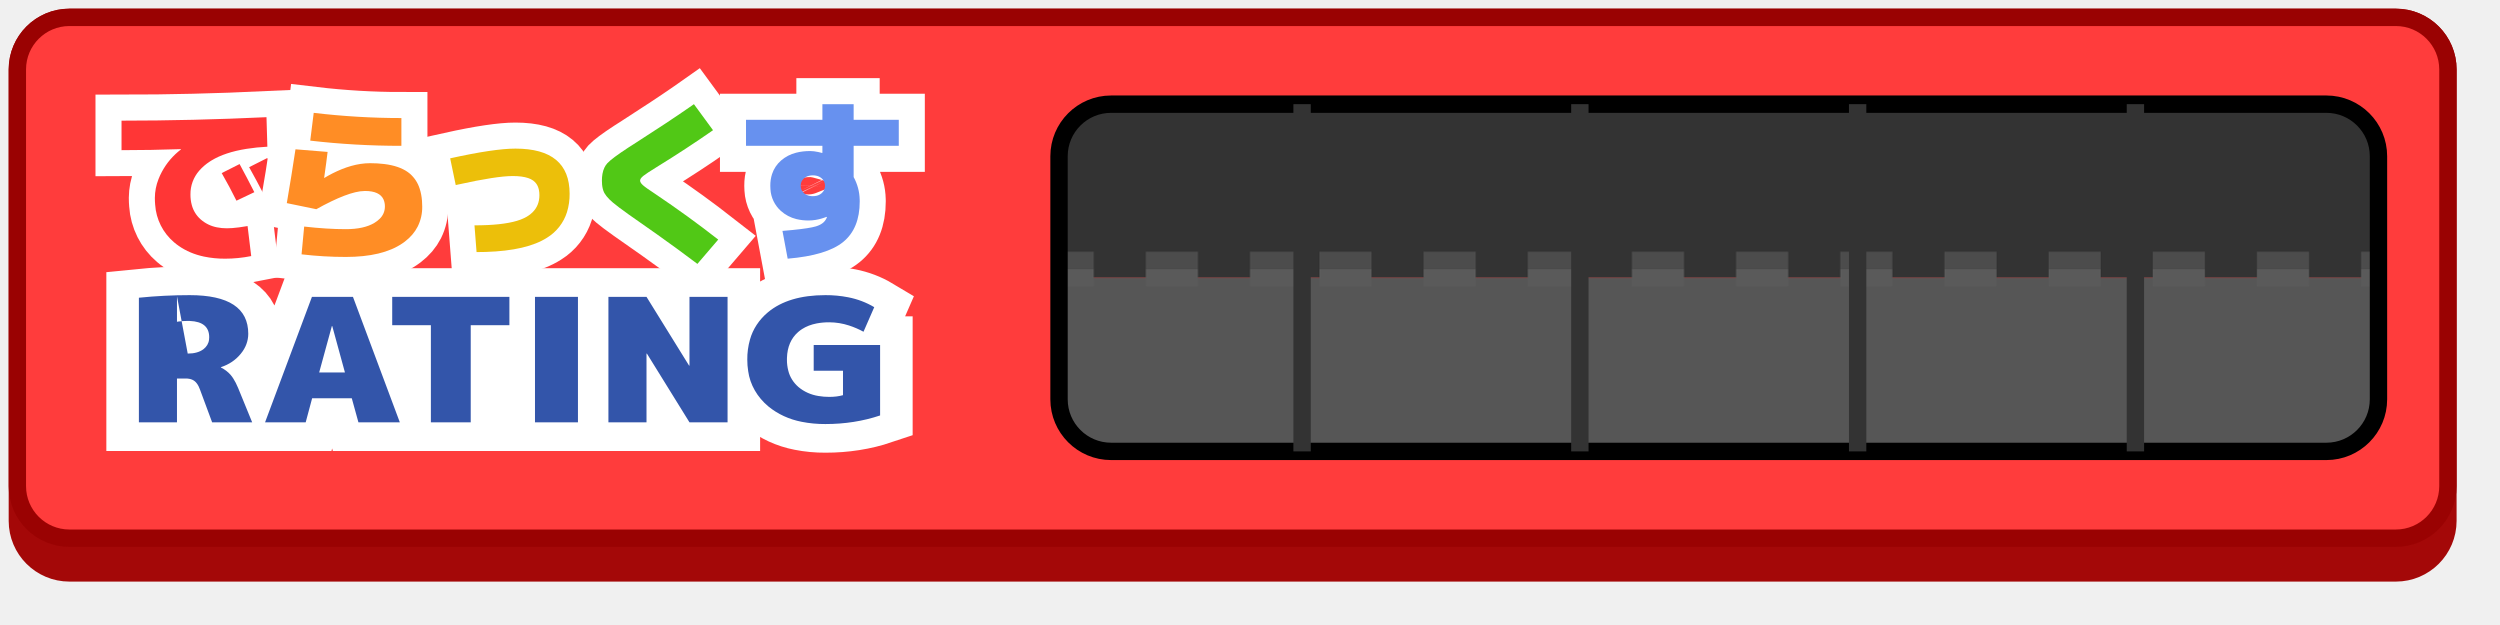
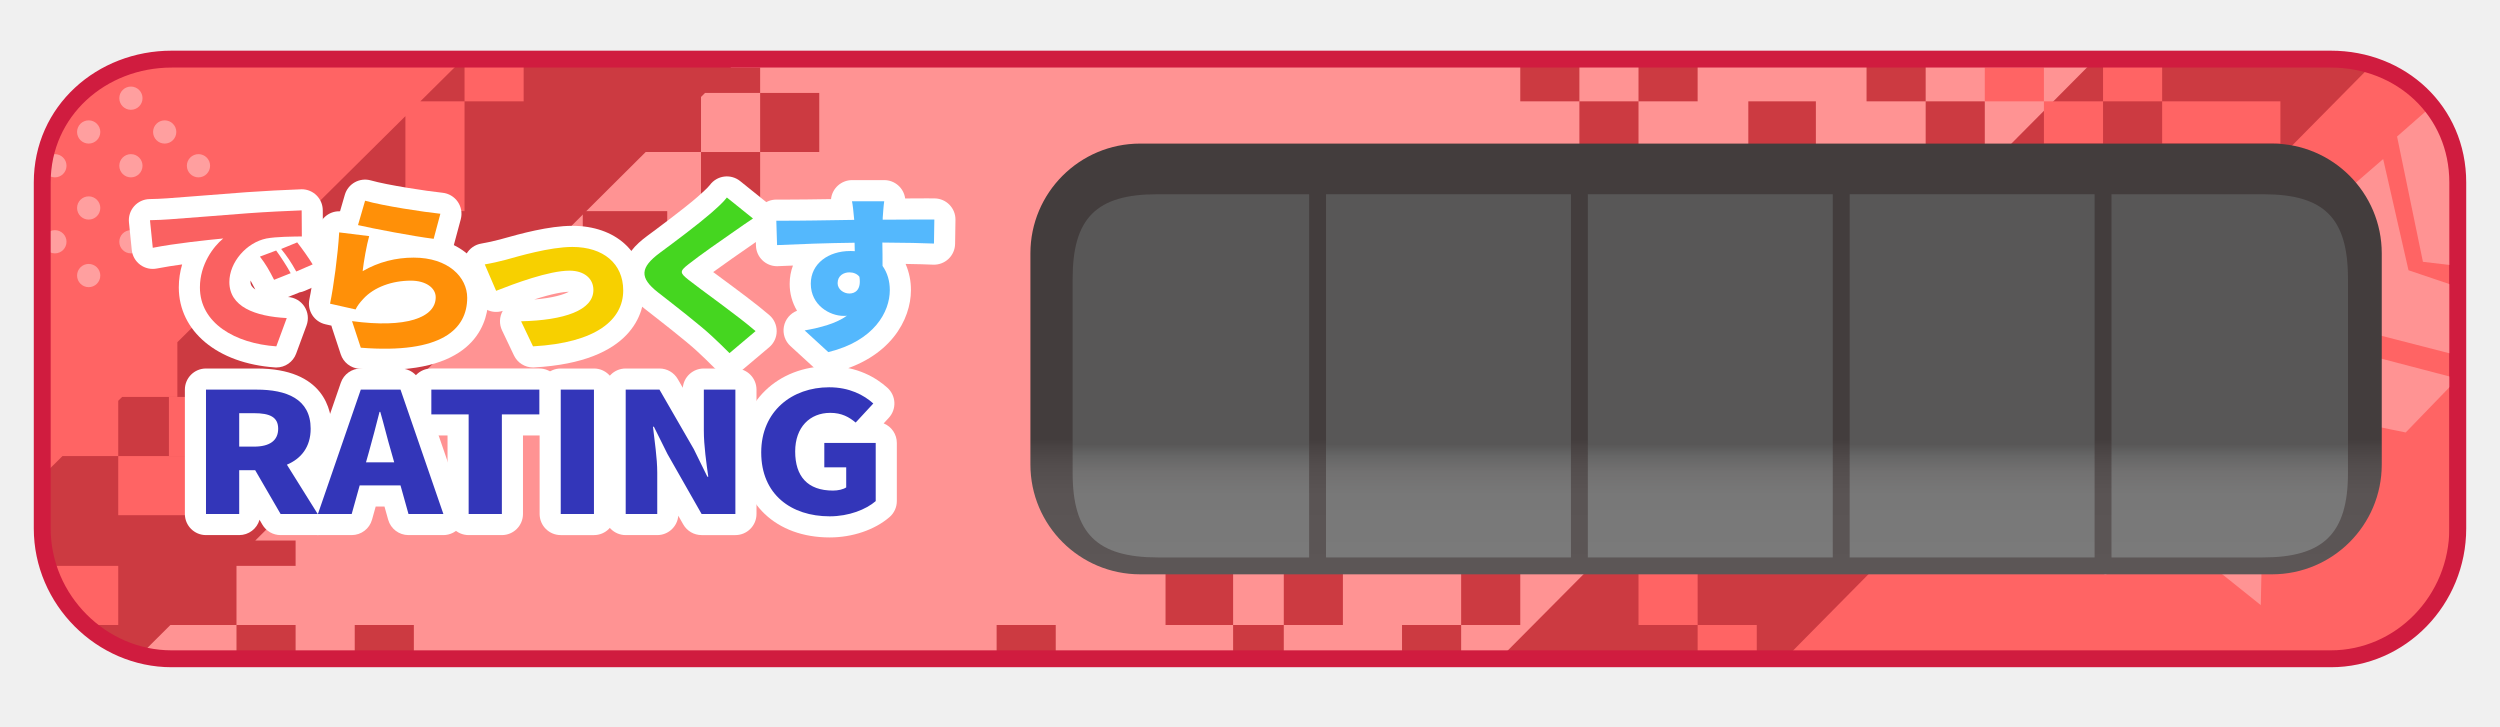
- <svg xmlns="http://www.w3.org/2000/svg" width="144" height="36">
-   <defs>
-     <pattern id="a" x="0" y="6" width="76" height="20" patternUnits="userSpaceOnUse">
-       <path fill="#333" d="M0 0h76v10H0z" />
-       <path fill="#565656" d="M0 10h76v10H0z" />
-       <path stroke="#4C4C4C" stroke-dasharray="3" d="M0 9h76" />
-       <path stroke="#5A5A5A" stroke-dasharray="3" d="M0 10h76" />
-     </pattern>
-   </defs>
-   <rect x="1" y="1" width="140" height="32" stroke="#A40808" fill="#A40808" rx="3" />
-   <rect x="1" y="1" width="140" height="30" stroke="#9A0202" fill="#FF3C3C" rx="3" />
-   <rect x="61" y="6" width="76" height="20" stroke="#000" fill="url(#a)" rx="3" />
-   <path stroke="#333" d="M75 6v20M91 6v20M107 6v20M123 6v20" />
-   <g stroke="#fff" stroke-width="3" paint-order="stroke" stroke-linecap="round" fill-rule="evenodd">
-     <path fill="#ff3636" d="M10.42 8.61v-.02q-1.74.06-3.42.06v-1.7q4.09 0 8.35-.2l.05 1.7a11.607 11.607 0 0 0-1.211.125q-1.239.2-2.006.668a3.303 3.303 0 0 0-.098.062 2.897 2.897 0 0 0-.612.528 2.037 2.037 0 0 0-.503 1.367 2.295 2.295 0 0 0 .078.616 1.671 1.671 0 0 0 .502.814 1.987 1.987 0 0 0 .942.464 2.842 2.842 0 0 0 .578.056 4.24 4.24 0 0 0 .314-.013q.362-.027.844-.111a13.522 13.522 0 0 0 .032-.006l.21 1.73q-.75.15-1.5.15a5.826 5.826 0 0 1-1.228-.122q-.82-.177-1.441-.61a3.526 3.526 0 0 1-.276-.213 3.099 3.099 0 0 1-1.088-2.163 4.352 4.352 0 0 1-.017-.392 2.98 2.98 0 0 1 .208-1.078 3.775 3.775 0 0 1 .197-.427Q9.73 9.14 10.42 8.61zm5.85 2.14-1.05.5q-.45-.87-.87-1.62l1.05-.53q.36.65.87 1.65zm-1.62.32-1.03.49q-.39-.79-.85-1.59l1.03-.52q.46.85.85 1.62z" />
-     <path fill="#ff8d25" d="M18.67 10.25h.01a7.182 7.182 0 0 1 .995-.501q.567-.229 1.098-.308a3.731 3.731 0 0 1 .547-.041 6.531 6.531 0 0 1 .809.047q.86.107 1.361.465a1.764 1.764 0 0 1 .12.093 1.88 1.88 0 0 1 .564.866q.103.312.133.694a4.212 4.212 0 0 1 .013.335 2.501 2.501 0 0 1-.26 1.15q-.25.492-.74.866a3.318 3.318 0 0 1-.145.104q-1.145.78-3.255.78-1.27 0-2.55-.15l.15-1.6q1.32.15 2.4.15 1.05 0 1.65-.365a1.58 1.58 0 0 0 .303-.235.964.964 0 0 0 .297-.7.99.99 0 0 0-.076-.404Q21.874 11 21.02 11a2.44 2.44 0 0 0-.556.074q-.58.138-1.394.531a16.328 16.328 0 0 0-.85.445l-1.7-.35q.28-1.63.5-3.1l1.85.15q-.06.52-.2 1.5zm-.8-2.15.2-1.6q2.53.3 5.05.3v1.6q-2.68 0-5.25-.3z" />
-     <path fill="#ecbf0a" d="m26.25 10.66-.32-1.54q2.53-.56 3.76-.56 3.12 0 3.12 2.6a3.491 3.491 0 0 1-.152 1.061 2.669 2.669 0 0 1-1.138 1.464q-1.164.754-3.542.827a17.102 17.102 0 0 1-.528.008l-.12-1.54q1.577 0 2.445-.26a2.708 2.708 0 0 0 .44-.17 1.806 1.806 0 0 0 .451-.313q.404-.392.404-.997a1.47 1.47 0 0 0-.032-.316q-.043-.197-.146-.342a.789.789 0 0 0-.182-.182 1.085 1.085 0 0 0-.286-.143q-.343-.117-.894-.117-.927 0-3.123.485a52.194 52.194 0 0 0-.157.035z" />
-     <path fill="#51c816" d="m39.97 6 1.1 1.5q-1.55 1.08-3.24 2.12-.6.37-.78.515a.896.896 0 0 0-.074.067q-.075.075-.097.143a.18.18 0 0 0-.009.055.221.221 0 0 0 .022.093q.037.081.138.172.16.145.74.525 1.86 1.25 3.6 2.61l-1.2 1.4a78.529 78.529 0 0 0-1.175-.873q-1.051-.767-2.345-1.667a47.074 47.074 0 0 1-.452-.317q-.62-.442-.898-.678a3.466 3.466 0 0 1-.203-.186q-.188-.189-.28-.353a.925.925 0 0 1-.017-.031 1.027 1.027 0 0 1-.079-.217q-.028-.111-.041-.244a2.484 2.484 0 0 1-.01-.234 2.207 2.207 0 0 1 .031-.381q.036-.204.114-.366a1.02 1.02 0 0 1 .17-.253q.26-.28 1.209-.901a34.129 34.129 0 0 1 .436-.279q1.843-1.181 3.061-2.025A50.871 50.871 0 0 0 39.97 6z" />
-     <path fill="#6791ef" d="m47.63 12.51-.02-.02a3.012 3.012 0 0 1-.639.178 2.563 2.563 0 0 1-.401.032 2.845 2.845 0 0 1-.706-.083 2.059 2.059 0 0 1-.884-.467 1.816 1.816 0 0 1-.603-1.257 2.496 2.496 0 0 1-.007-.193 2.16 2.16 0 0 1 .098-.667 1.749 1.749 0 0 1 .522-.788 2.092 2.092 0 0 1 .864-.448q.369-.097.816-.097.203 0 .47.058a4.006 4.006 0 0 1 .21.052l.02-.01v-.4h-4.4V6.9h4.4V6h1.8v.9h2.6v1.5h-2.6v1.8a2.81 2.81 0 0 1 .348 1.298 3.328 3.328 0 0 1 .002.102q0 1.56-.95 2.335-.95.775-3.2.965l-.3-1.6a33.555 33.555 0 0 0 .591-.053q.971-.098 1.334-.207.465-.14.605-.46a.053.053 0 0 0 .006-.007q.007-.011.014-.028.01-.025.01-.035zm-1.315-2.24a.543.543 0 0 0-.194.394.669.669 0 0 0-.001.036.564.564 0 0 0 .055.251.568.568 0 0 0 .14.179.676.676 0 0 0 .322.153.958.958 0 0 0 .183.017.923.923 0 0 0 .225-.026.666.666 0 0 0 .28-.144.543.543 0 0 0 .194-.394.669.669 0 0 0 .001-.036.564.564 0 0 0-.055-.251.568.568 0 0 0-.14-.179.676.676 0 0 0-.322-.153.958.958 0 0 0-.183-.017.923.923 0 0 0-.225.026.666.666 0 0 0-.28.144z" />
+ <svg xmlns="http://www.w3.org/2000/svg" width="296" height="86" xml:space="preserve">
+   <path fill="#FF9393" d="M291 62.561C291 71.041 284.267 78 275.963 78H20.326C12.021 78 5 71.041 5 62.561V21.608C5 13.126 12.021 7 20.326 7h255.637C284.267 7 291 13.126 291 21.608v40.953z" />
+   <g fill="#CC3A41">
+     <path d="m248.083 7-70.041 70.5 98.906-.332C282.167 77.5 291 73.833 291 61.561V18c0-4.667-6.667-11-12.691-11h-30.226zM228 12h7v8h-7zM221 7h7v5h-7zM207 12h8v7h-8zM180 7h7v5h-7zM187 12h7v7h-7zM194 7h7v5h-7zM118 74h7v4h-7zM138 66h8v8h-8zM146 74h6v4h-6zM152 65h7v9h-7zM166 74h7v4h-7zM173 65h7v9h-7zM28 74h7v4h-7zM42 74h7v4h-7zM69 25h10v7H69z" />
+     <path d="M90 11V8h-3.505L87.5 7H22C10 7 5 15.333 5 22.333V66c0 4.5 9 11.413 11.745 11.413L20.175 74H28v-7h7v-3h-4.777l46.224-46H83v-6.521l.48-.479H90zM90 11h7v7h-7z" />
+     <path d="M83 18h7v7h-7z" />
  </g>
-   <path d="M31.095 3.96V2.61h3.06V6.3q-1.179.45-2.52.45a4.799 4.799 0 0 1-1.097-.118 3.273 3.273 0 0 1-1.527-.8 3.048 3.048 0 0 1-.935-1.854 4.309 4.309 0 0 1-.041-.603 4.205 4.205 0 0 1 .123-1.045A2.926 2.926 0 0 1 28.984.9q.95-.9 2.651-.9a4.685 4.685 0 0 1 1.05.112 3.471 3.471 0 0 1 1.2.518l-.495 1.287a3.638 3.638 0 0 0-.671-.329 2.64 2.64 0 0 0-.904-.166 2.69 2.69 0 0 0-.582.059q-.386.086-.671.294a1.583 1.583 0 0 0-.187.16q-.488.488-.512 1.351a3.242 3.242 0 0 0-.001.089 2.561 2.561 0 0 0 .063.584 1.701 1.701 0 0 0 .468.852 1.781 1.781 0 0 0 .919.47 2.579 2.579 0 0 0 .503.047q.351 0 .63-.09V3.96h-1.35zM23.391.09l1.962 3.6h.018V.09h1.755v6.57h-1.755l-1.962-3.6h-.018v3.6h-1.755V.09h1.755zM2.16 4.365h-.405V6.66H0V.135Q1.17 0 2.34 0q2.7 0 2.7 2.025a1.757 1.757 0 0 1-.335 1.03 2.148 2.148 0 0 1-.016.023q-.351.486-.909.693v.018q.27.153.45.392.121.16.234.412a4.175 4.175 0 0 1 .108.267l.648 1.8H3.375l-.558-1.71a1.659 1.659 0 0 0-.065-.175q-.081-.181-.187-.275a.524.524 0 0 0-.236-.117.768.768 0 0 0-.169-.018zM11.673.09h5.4v1.485h-1.782V6.66h-1.836V1.575h-1.782V.09zM9.81 5.4H7.983l-.297 1.26H5.814L7.974.09h1.89l2.16 6.57h-1.908L9.81 5.4zm10.422 1.26h-1.98V.09h1.98v6.57zM8.892 1.62l-.585 2.43h1.188L8.91 1.62h-.018zm-7.137-.225V.06l.495 3q.459 0 .725-.229a.753.753 0 0 0 .258-.5 1.069 1.069 0 0 0 .007-.126q0-.813-.895-.853a2.129 2.129 0 0 0-.095-.002 3.093 3.093 0 0 0-.221.008q-.104.007-.194.022a1.607 1.607 0 0 0-.08.015z" transform="matrix(1.25 0 0 1.1 8 17)" stroke="#fff" stroke-width="3" paint-order="stroke" stroke-linecap="round" fill-rule="evenodd" fill="#35A" />
+   <g fill="#FF6464">
+     <path d="M280.273 8.239 211.334 78H281c6.167-4 9-7.502 9-12.333V19c0-4.333-6.015-10.904-9.727-10.761zM194 66h7v8h-7zM201 74h7v4h-7zM235 8h7v4h-7zM242 12h7v5h-7zM249 7h7v5h-7zM256 12h14v5h-14zM14 54h8v7h-8zM54.875 6.938 18.375 7C14 6.938 5 14.375 5 20v36.375L7.396 54H14v-6.546l.458-.454H21v-6.484l27-26.764V25h7V12h-5.232l5.107-5.062zM55 7h7v5h-7z" />
+     <path d="M20 47h5v7h-5zM10 74h4v-7H6z" />
+   </g>
+   <path fill="#FF9393" d="M288.031 12.463c1.95 2.695 3.386 7.535 2.969 11.368l.083 7.667-4.208-.5-3.063-14.834 4.219-3.701z" />
+   <path fill="#FF9393" d="m282.167 18.832 3 13.166 5.916 2-.083 8.083-12-3.083-3-14.834z" />
+   <path fill="#FF9393" d="m277.167 28.832 3 13.166L291 44.831l-6.166 6.373L274 48.998l-3-14.834z" />
+   <path fill="none" stroke="#FF9393" stroke-width="3" stroke-miterlimit="10" d="m266.241 68.574-6.562-5.252-8.046 2.429 2.968-7.864-4.795-6.902 8.394.393 5.083-6.695 2.223 8.105 7.934 2.768-7.02 4.616z" />
+   <g fill="#FF9F9F">
+     <circle cx="19.5" cy="15.625" r="1.375" />
+     <circle cx="23.5" cy="19.625" r="1.375" />
+     <circle cx="15.5" cy="11.625" r="1.375" />
+     <circle cx="10.5" cy="15.625" r="1.375" />
+     <circle cx="15.5" cy="19.625" r="1.375" />
+     <circle cx="6.5" cy="19.625" r="1.375" />
+     <circle cx="10.5" cy="24.625" r="1.375" />
+     <circle cx="15.5" cy="28.625" r="1.375" />
+     <circle cx="6.5" cy="28.625" r="1.375" />
+     <circle cx="10.5" cy="32.625" r="1.375" />
+   </g>
+   <g fill="#FFF">
+     <path d="M32.542 43.502c-6.802-.476-11.372-4.281-11.372-9.471 0-.965.146-1.877.396-2.724a52.841 52.841 0 0 0-2.992.484 2.5 2.5 0 0 1-2.974-2.2l-.331-3.268a2.499 2.499 0 0 1 2.431-2.751 40.375 40.375 0 0 0 2.07-.089l2.554-.195c1.872-.142 4.207-.318 6.838-.53a203.019 203.019 0 0 1 6.554-.349 2.495 2.495 0 0 1 2.5 2.482l.022 3.087c.001.192-.019.38-.059.561.369.524.721 1.052.972 1.463a2.503 2.503 0 0 1-1.139 3.597l-1.941.842a2.501 2.501 0 0 1-.609.177 2.679 2.679 0 0 1-.123.053l-1.243.495a2.5 2.5 0 0 1 2.2 3.361l-1.235 3.348a2.5 2.5 0 0 1-2.344 1.635c-.057-.002-.116-.004-.175-.008zM29.657 33.39c0 .368.225.66.577.893a25.902 25.902 0 0 0-.569-1.067 2.007 2.007 0 0 0-.008.174z" />
+     <path d="M45.562 43.788a38.54 38.54 0 0 1-3.041-.127 2.5 2.5 0 0 1-2.177-1.71l-1.037-3.148a2.744 2.744 0 0 1-.068-.247l-.711-.161a2.5 2.5 0 0 1-1.898-2.945c.378-1.83.881-5.439 1.033-8.079a2.5 2.5 0 0 1 2.597-2.354l.566-1.949a2.501 2.501 0 0 1 3.085-1.707c1.979.563 6.622 1.267 8.49 1.462a2.502 2.502 0 0 1 2.155 3.132s-.813 3.033-.823 3.065c2.695 1.335 4.085 3.794 4.085 6.233-.001 2.567-1.195 8.535-12.256 8.535z" />
+     <path d="M63.11 43.508a2.5 2.5 0 0 1-2.257-1.426l-1.412-2.967a2.502 2.502 0 0 1 .083-2.31 2.5 2.5 0 0 1-3.079-1.386L55.1 32.292a2.501 2.501 0 0 1 1.908-3.458 24.858 24.858 0 0 0 2.18-.478l.438-.122c1.866-.522 5.34-1.496 8.14-1.496 5.098 0 8.523 3.075 8.523 7.653 0 2.521-1.271 8.454-13.04 9.112a1.614 1.614 0 0 1-.139.005zm4.248-8.961c-.699.014-1.937.211-4.118.914 2.253-.18 3.514-.594 4.118-.914z" />
+     <path d="M86.373 44.311c-.651 0-1.3-.253-1.788-.752a64.384 64.384 0 0 0-2.062-1.988c-1.197-1.128-4.673-3.83-6.158-4.984-1.115-.873-2.586-2.26-2.562-4.279.025-2.03 1.522-3.403 2.825-4.372.982-.723 4.276-3.165 5.877-4.554.478-.421 1.302-1.147 1.542-1.475a2.5 2.5 0 0 1 3.583-.469l3.089 2.486a2.497 2.497 0 0 1-.186 4.031 89.486 89.486 0 0 0-2.101 1.442c-.858.591-2.59 1.792-3.992 2.815l.986.73c1.867 1.379 4.19 3.095 5.667 4.37a2.5 2.5 0 0 1-.021 3.803l-3.089 2.606a2.484 2.484 0 0 1-1.61.59z" />
+     <path d="M98.071 44.189a2.498 2.498 0 0 1-1.688-.656l-2.802-2.566a2.501 2.501 0 0 1 .786-4.175 6.14 6.14 0 0 1-.869-3.202c0-.762.135-1.484.387-2.149-.576.023-1.843.078-1.88.078a2.5 2.5 0 0 1-2.499-2.424l-.088-2.888a2.499 2.499 0 0 1 2.499-2.576l.881.003c1.655 0 3.685-.03 5.595-.061a2.513 2.513 0 0 1 2.482-2.248h3.817a2.502 2.502 0 0 1 2.479 2.173l.127-.001c.899-.006 1.767-.012 2.448-.012.369 0 .684.001.925.006a2.5 2.5 0 0 1 2.456 2.538l-.044 2.847a2.5 2.5 0 0 1-2.614 2.46c-.789-.037-1.875-.066-3.247-.087a7.66 7.66 0 0 1 .633 3.104c0 3.465-2.406 8.103-9.186 9.766-.199.047-.399.07-.598.07z" />
+   </g>
+   <path fill="#FA6161" d="M20.008 25.971c2.052-.16 5.361-.401 9.355-.722 2.185-.161 4.766-.281 6.354-.341l.022 3.087c-1.125.02-2.979.02-4.192.241-2.361.481-4.391 2.807-4.391 5.153 0 2.927 3.022 4.069 6.795 4.271l-1.235 3.348c-4.876-.341-9.046-2.746-9.046-6.977 0-2.727 1.588-4.833 2.758-5.795-1.875.181-5.714.582-8.34 1.103l-.331-3.268c.883-.02 1.831-.06 2.251-.1zm14.408 6.376-1.963.782c-.596-1.163-.971-1.825-1.677-2.747l1.92-.722c.55.742 1.323 1.945 1.72 2.687zm2.603-1.043-1.941.842c-.64-1.143-1.059-1.764-1.787-2.667l1.897-.782c.574.722 1.39 1.885 1.831 2.607z" />
+   <path fill="#FF9008" d="M42.938 32.106c1.897-1.103 3.95-1.604 6.046-1.604 4.104 0 6.333 2.326 6.333 4.752 0 3.689-2.979 6.677-12.599 5.915l-1.037-3.148c6.376.862 9.907-.4 9.907-2.827 0-1.122-1.191-1.965-2.935-1.965-2.229 0-4.369.762-5.648 2.166-.441.48-.684.802-.905 1.243l-3.022-.682c.419-2.025.926-5.755 1.081-8.441l3.552.441c-.287.982-.662 3.087-.773 4.15zm.288-8.341c2.184.622 6.994 1.343 8.914 1.544l-.794 2.967c-2.295-.281-7.237-1.223-8.958-1.624l.838-2.887z" />
+   <path fill="#F7D000" d="M59.867 30.763c1.456-.401 5.207-1.524 7.899-1.524 3.663 0 6.023 1.965 6.023 5.153 0 3.448-3.155 6.195-10.679 6.616l-1.412-2.967c5.119-.12 8.561-1.304 8.561-3.709 0-1.364-1.103-2.286-2.824-2.286-2.449 0-6.553 1.544-8.693 2.386l-1.346-3.127c.64-.101 1.831-.362 2.471-.542z" />
+   <path fill="#45D620" d="M89.152 25.871a92.432 92.432 0 0 0-2.162 1.483c-1.368.942-4.104 2.847-5.472 3.93-1.082.842-1.037 1.022.022 1.864 1.434 1.143 5.736 4.171 7.921 6.056l-3.089 2.606a67.158 67.158 0 0 0-2.14-2.065c-1.214-1.143-4.347-3.589-6.333-5.133-2.229-1.744-2.096-2.947.221-4.672 1.743-1.283 4.545-3.388 6.023-4.671.728-.642 1.522-1.343 1.919-1.885l3.09 2.487z" />
+   <path fill="#54B8FD" d="M110.582 28.838c-1.302-.06-3.354-.1-6.112-.12.022.942.022 1.945.022 2.767.574.802.861 1.784.861 2.867 0 2.547-1.81 5.995-7.281 7.338l-2.802-2.566c1.897-.341 3.729-.821 5.008-1.744-.132.021-.265.021-.397.021-1.611 0-3.883-1.243-3.883-3.81 0-2.406 2.118-3.87 4.656-3.87.198 0 .375 0 .551.02l-.022-1.002c-3.288.04-6.509.16-9.179.281l-.088-2.888c2.538.021 6.399-.06 9.223-.1l-.022-.22c-.066-.762-.155-1.604-.243-1.985h3.817c-.066.381-.154 1.604-.177 1.965v.221c2.03 0 4.965-.04 6.112-.02l-.044 2.845zm-10.018 5.915c.706 0 1.434-.462 1.191-1.985-.265-.341-.706-.521-1.191-.521-.662 0-1.39.381-1.39 1.283 0 .721.706 1.223 1.39 1.223z" />
+   <g fill="#FFF">
+     <path d="M33.222 63.355a2.5 2.5 0 0 1-2.162-1.245l-.332-.572a2.501 2.501 0 0 1-2.406 1.817h-3.933a2.5 2.5 0 0 1-2.5-2.5V46.131a2.5 2.5 0 0 1 2.5-2.5h5.999c8.027 0 8.894 4.987 8.894 7.132 0 1.973-.682 3.681-1.93 4.95l2.385 3.818a2.499 2.499 0 0 1-2.121 3.824h-4.394z" />
+     <path d="M48.365 63.355a2.5 2.5 0 0 1-2.408-1.828l-.435-1.556h-1.039l-.435 1.556a2.499 2.499 0 0 1-2.408 1.828h-3.999a2.502 2.502 0 0 1-2.364-3.315l5.076-14.725a2.498 2.498 0 0 1 2.363-1.686h4.702c1.067 0 2.016.677 2.363 1.686l5.076 14.725a2.5 2.5 0 0 1-2.364 3.315h-4.128z" />
+     <path d="M55.488 63.355a2.5 2.5 0 0 1-2.5-2.5V51.56h-1.917a2.5 2.5 0 0 1-2.5-2.5v-2.93a2.5 2.5 0 0 1 2.5-2.5h12.788a2.5 2.5 0 0 1 2.5 2.5v2.93a2.5 2.5 0 0 1-2.5 2.5h-1.938v9.295a2.5 2.5 0 0 1-2.5 2.5h-3.933z" />
+     <path d="M66.391 63.355a2.5 2.5 0 0 1-2.5-2.5V46.131a2.5 2.5 0 0 1 2.5-2.5h3.933a2.5 2.5 0 0 1 2.5 2.5v14.725a2.5 2.5 0 0 1-2.5 2.5h-3.933z" />
+     <path d="M83.07 63.355a2.498 2.498 0 0 1-2.173-1.264l-.587-1.031a2.5 2.5 0 0 1-2.492 2.295h-3.735a2.5 2.5 0 0 1-2.5-2.5V46.131a2.5 2.5 0 0 1 2.5-2.5h3.999a2.5 2.5 0 0 1 2.166 1.251l.595 1.031a2.5 2.5 0 0 1 2.491-2.282h3.735a2.5 2.5 0 0 1 2.5 2.5v14.725a2.5 2.5 0 0 1-2.5 2.5H83.07z" />
+     <path d="M98.236 63.633c-6.345 0-10.608-4.043-10.608-10.061 0-5.921 4.434-10.218 10.542-10.218 3.354 0 5.604 1.393 6.902 2.561a2.504 2.504 0 0 1 .163 3.556l-.608.657a2.5 2.5 0 0 1 1.558 2.316v6.888c0 .726-.315 1.415-.864 1.89-1.743 1.509-4.392 2.411-7.085 2.411z" />
+   </g>
+   <g fill="#3336B9">
+     <path d="m33.222 60.855-3.01-5.186h-1.89v5.186h-3.933V46.131h5.999c3.494 0 6.394 1.069 6.394 4.632 0 2.156-1.121 3.542-2.813 4.255l3.647 5.838h-4.394zm-4.9-7.975h1.758c1.868 0 2.856-.732 2.856-2.117 0-1.386-.989-1.841-2.856-1.841h-1.758v3.958zM47.42 57.472h-4.834l-.945 3.384h-3.999l5.076-14.725h4.702l5.076 14.725h-4.131l-.945-3.384zm-.747-2.732-.352-1.247c-.439-1.464-.857-3.226-1.296-4.729h-.088c-.396 1.543-.835 3.266-1.252 4.729l-.352 1.247h3.34zM55.488 49.061h-4.417v-2.93h12.788v2.93h-4.438v11.795h-3.933V49.061zM66.391 46.131h3.933v14.725h-3.933V46.131zM74.083 46.131h3.999l4.065 7.046 1.604 3.266h.11c-.22-1.563-.527-3.682-.527-5.442v-4.869h3.735v14.725H83.07l-4.043-7.104-1.604-3.227h-.11c.176 1.643.505 3.661.505 5.442v4.889h-3.735V46.131zM90.128 53.572c0-4.908 3.669-7.718 8.042-7.718 2.395 0 4.109.91 5.229 1.919l-2.087 2.257c-.791-.653-1.648-1.148-3.01-1.148-2.417 0-4.153 1.702-4.153 4.572 0 2.929 1.45 4.631 4.482 4.631.593 0 1.208-.139 1.56-.376v-2.375h-2.593v-2.89h6.086v6.888c-1.143.989-3.164 1.801-5.449 1.801-4.547 0-8.107-2.573-8.107-7.561z" />
+   </g>
+   <linearGradient id="a" gradientUnits="userSpaceOnUse" x1="202" y1="17" x2="202" y2="68.001">
+     <stop offset=".688" style="stop-color:#433d3d" />
+     <stop offset=".7" style="stop-color:#484242" />
+     <stop offset=".748" style="stop-color:#534d4d" />
+     <stop offset=".815" style="stop-color:#5a5454" />
+     <stop offset="1" style="stop-color:#5c5656" />
+   </linearGradient>
+   <path fill="url(#a)" d="M282 55c0 7.18-5.82 13-13 13H135c-7.18 0-13-5.82-13-13V30c0-7.18 5.82-13 13-13h134c7.18 0 13 5.82 13 13v25z" />
+   <linearGradient id="b" gradientUnits="userSpaceOnUse" x1="171.5" y1="23" x2="171.5" y2="66.001">
+     <stop offset=".688" style="stop-color:#585757" />
+     <stop offset=".72" style="stop-color:#666" />
+     <stop offset=".764" style="stop-color:#727171" />
+     <stop offset=".827" style="stop-color:#787878" />
+     <stop offset="1" style="stop-color:#7a7a7a" />
+   </linearGradient>
+   <path fill="url(#b)" d="M157 23h29v43h-29z" />
+   <linearGradient id="c" gradientUnits="userSpaceOnUse" x1="202.5" y1="23" x2="202.5" y2="66.001">
+     <stop offset=".688" style="stop-color:#585757" />
+     <stop offset=".72" style="stop-color:#666" />
+     <stop offset=".764" style="stop-color:#727171" />
+     <stop offset=".827" style="stop-color:#787878" />
+     <stop offset="1" style="stop-color:#7a7a7a" />
+   </linearGradient>
+   <path fill="url(#c)" d="M188 23h29v43h-29z" />
+   <linearGradient id="d" gradientUnits="userSpaceOnUse" x1="233.5" y1="23" x2="233.5" y2="66.001">
+     <stop offset=".688" style="stop-color:#585757" />
+     <stop offset=".72" style="stop-color:#666" />
+     <stop offset=".764" style="stop-color:#727171" />
+     <stop offset=".827" style="stop-color:#787878" />
+     <stop offset="1" style="stop-color:#7a7a7a" />
+   </linearGradient>
+   <path fill="url(#d)" d="M219 23h29v43h-29z" />
+   <linearGradient id="e" gradientUnits="userSpaceOnUse" x1="264" y1="23" x2="264" y2="66.001">
+     <stop offset=".688" style="stop-color:#585757" />
+     <stop offset=".72" style="stop-color:#666" />
+     <stop offset=".764" style="stop-color:#727171" />
+     <stop offset=".827" style="stop-color:#787878" />
+     <stop offset="1" style="stop-color:#7a7a7a" />
+   </linearGradient>
+   <path fill="url(#e)" d="M267.916 66C275.096 66 278 63.18 278 56V33c0-7.18-2.82-10-10-10h-18v43h17.916z" />
+   <linearGradient id="f" gradientUnits="userSpaceOnUse" x1="141" y1="23" x2="141" y2="66.001">
+     <stop offset=".688" style="stop-color:#585757" />
+     <stop offset=".72" style="stop-color:#666" />
+     <stop offset=".764" style="stop-color:#727171" />
+     <stop offset=".827" style="stop-color:#787878" />
+     <stop offset="1" style="stop-color:#7a7a7a" />
+   </linearGradient>
+   <path fill="url(#f)" d="M137.084 66C129.904 66 127 63.18 127 56V33c0-7.18 2.82-10 10-10h18v43h-17.916z" />
+   <path fill="none" stroke="#D01C3F" stroke-width="2" stroke-miterlimit="10" d="M291 62.561C291 71.041 284.267 78 275.963 78H20.326C12.021 78 5 71.041 5 62.561V21.608C5 13.126 12.021 7 20.326 7h255.637C284.267 7 291 13.126 291 21.608v40.953z" />
</svg>
